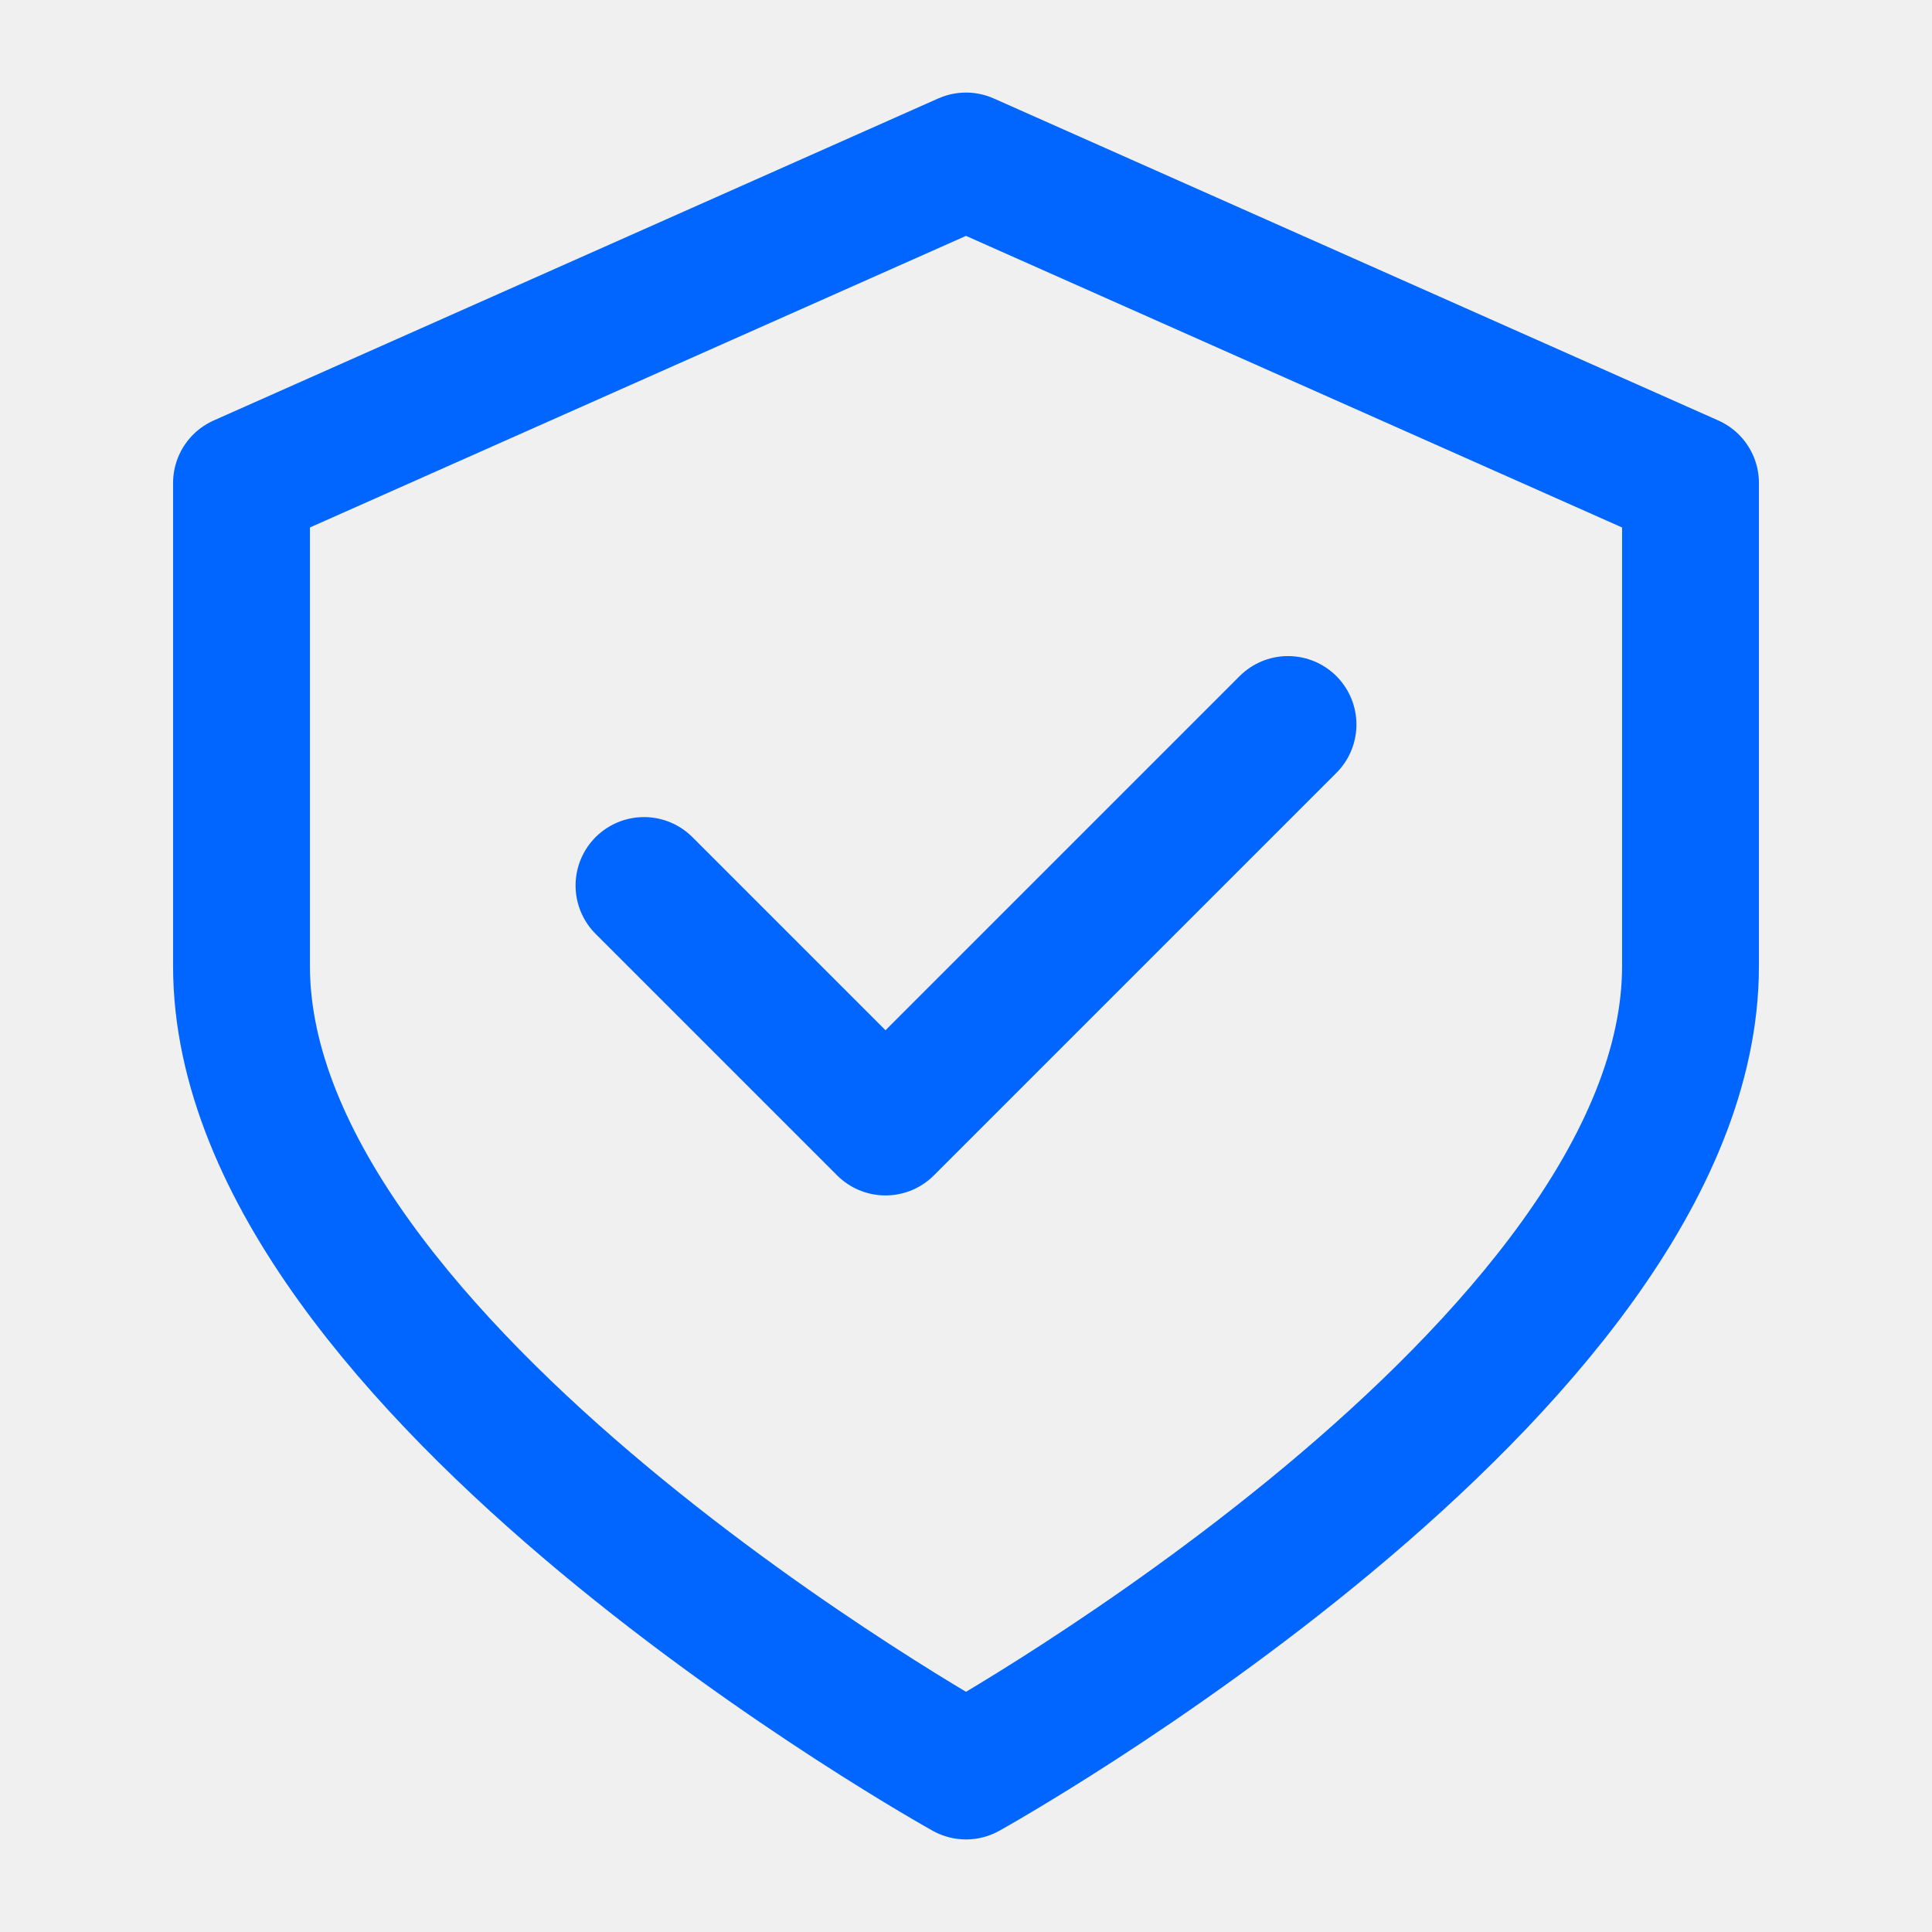
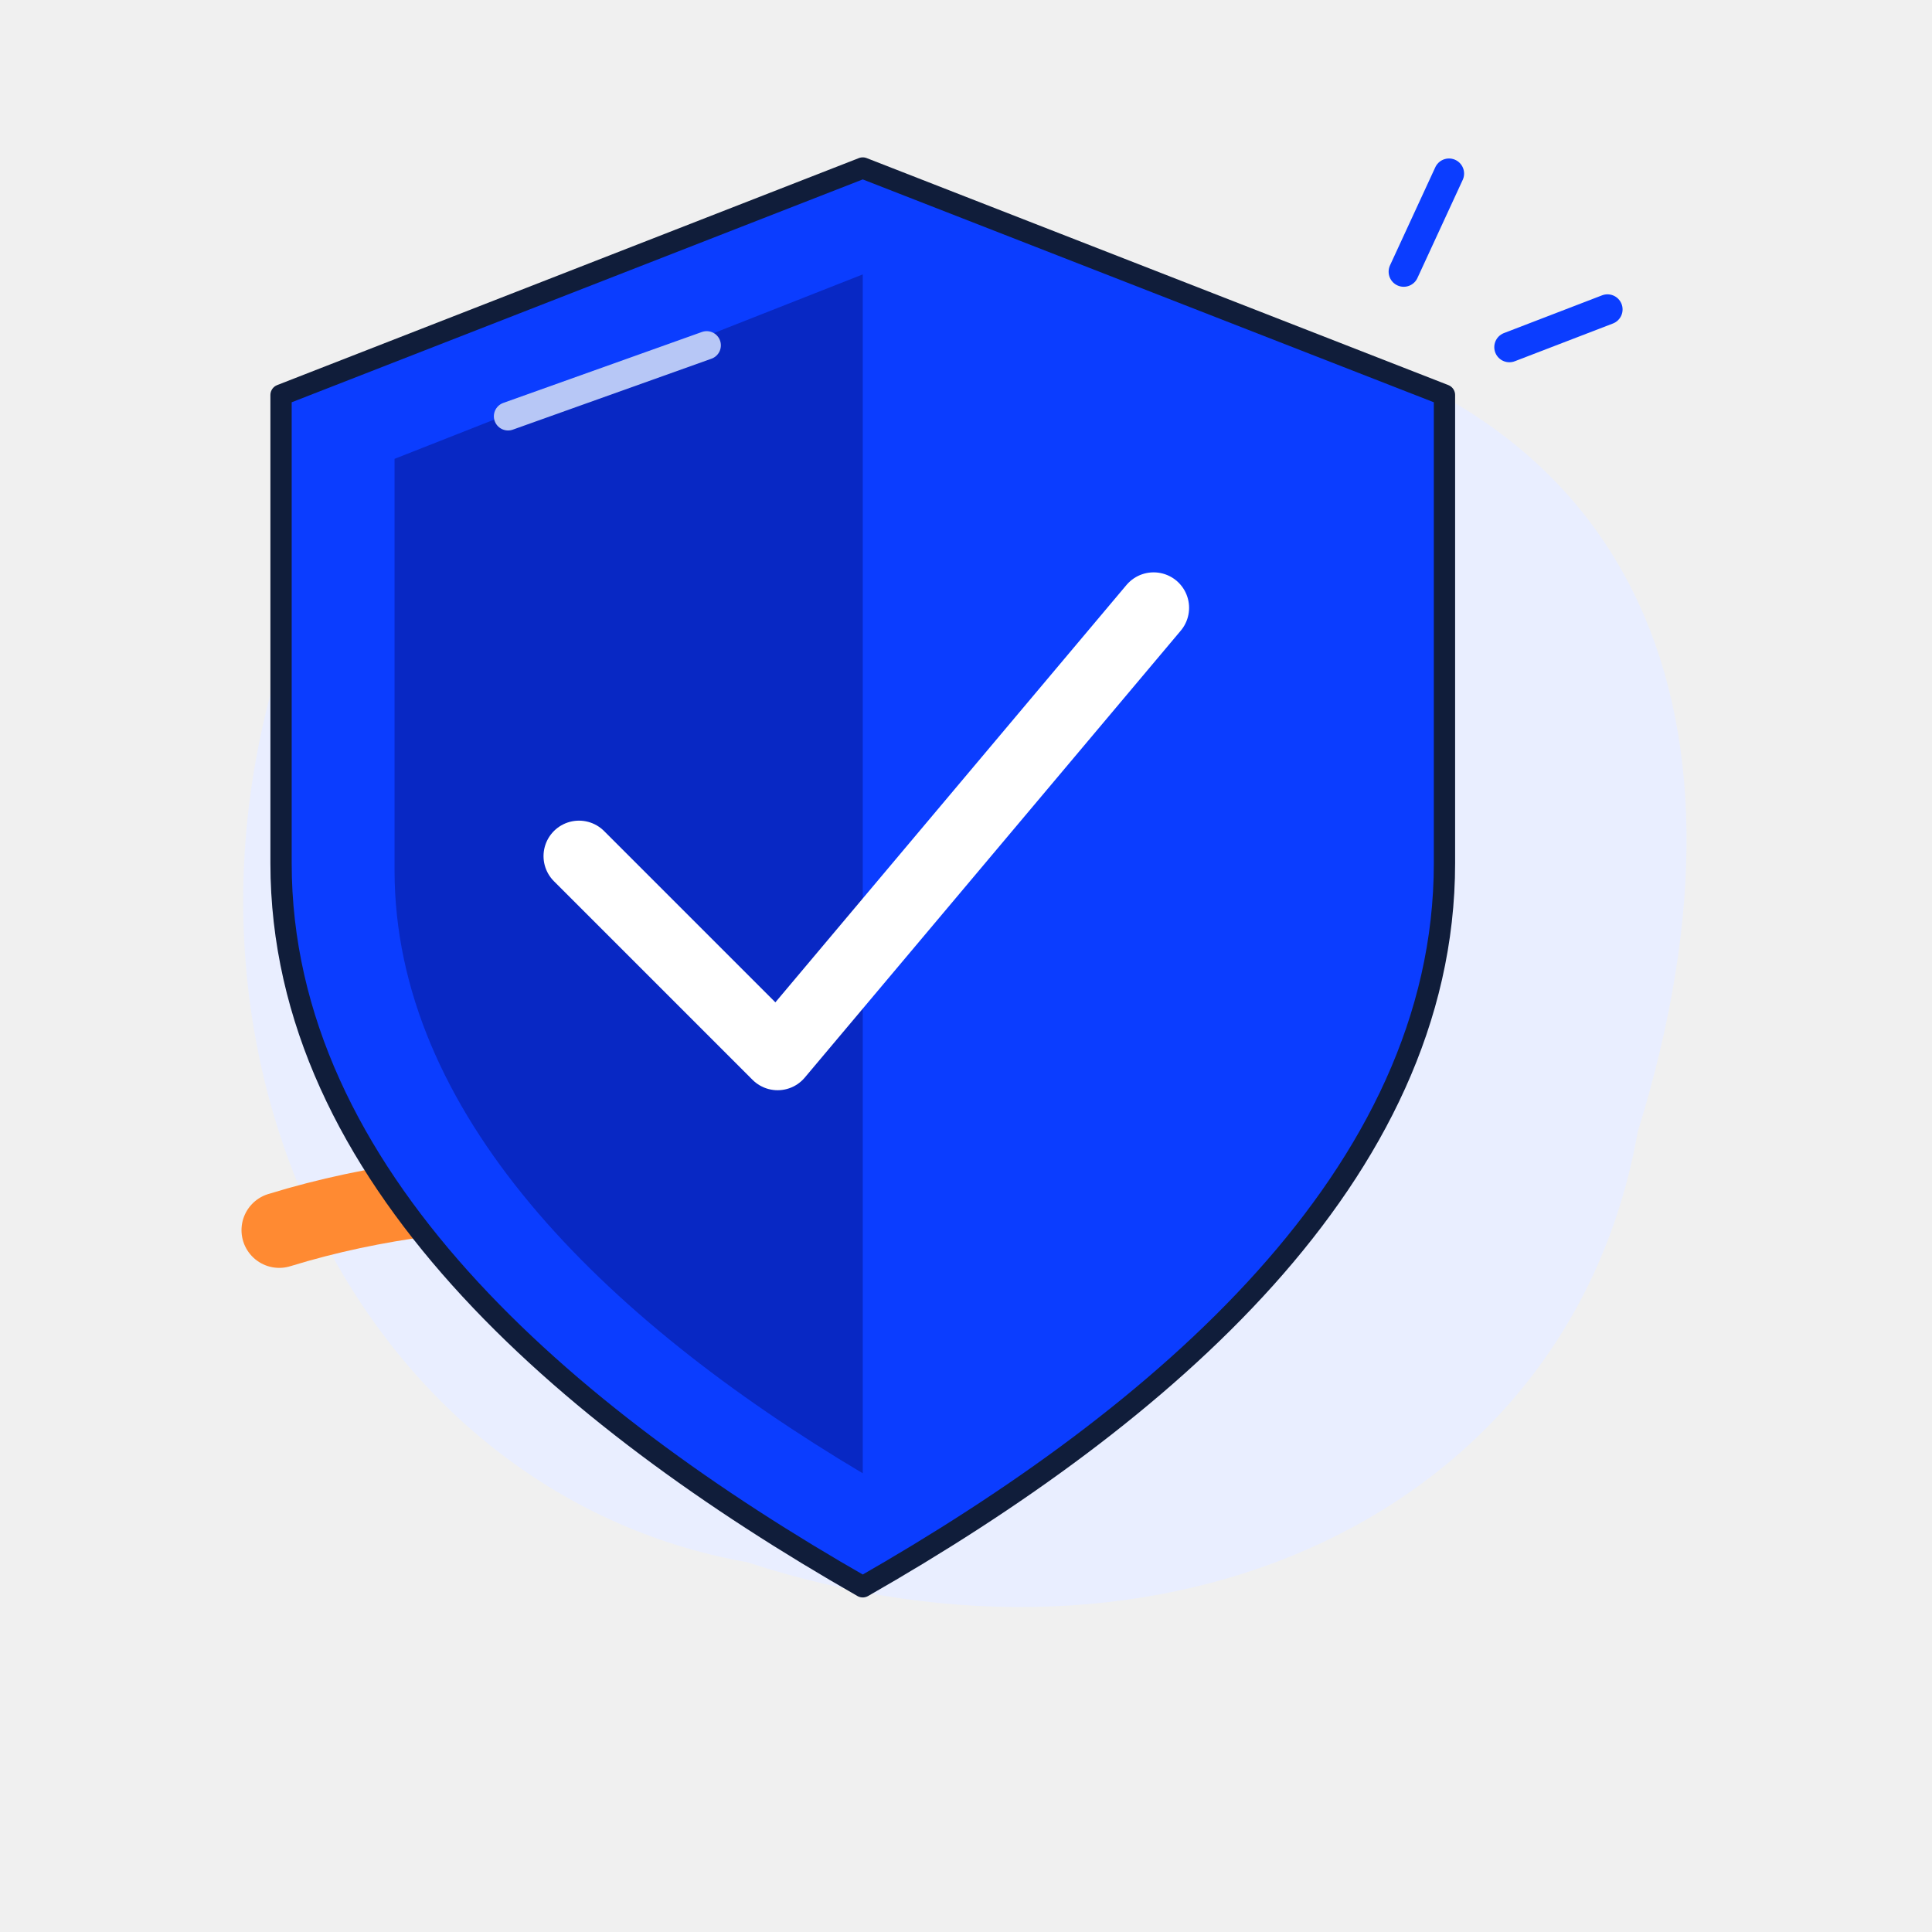
- <svg xmlns="http://www.w3.org/2000/svg" width="24" height="24" viewBox="0 0 24 24" fill="none" stroke="#0066ff" stroke-width="1.7" stroke-linecap="round" stroke-linejoin="round">
-   <path d="m12 2 9 4v6c0 5-9 10-9 10S3 17 3 12V6z" />
-   <path d="m8 11 3 3 5-5" />
+ <svg xmlns="http://www.w3.org/2000/svg" width="256" height="256" viewBox="0 0 256 256" fill="none">
+   <path d="M39 82C56 41 111 31 163 43C215 52 235 92 217 150C208 201 154 225 99 207C48 198 18 139 39 82Z" fill="#E9EEFF" stroke="none" stroke-width="3" stroke-linecap="round" stroke-linejoin="round" />
+   <path d="M37 163c26-8 51-5 71-5" fill="none" stroke="#FF8A32" stroke-width="10" stroke-linecap="round" stroke-linejoin="round" />
+   <path d="m186 36 6-13m8 23 13-5" fill="none" stroke="#0B3DFF" stroke-width="4" stroke-linecap="round" stroke-linejoin="round" />
+   <g transform="translate(-6 -5) scale(0.94) rotate(0 128 128)">
+     <path d="M128 29 210 61v66c0 44-40 78-82 102-42-24-82-58-82-102V61Z" fill="#0B3DFF" stroke="#101D3A" stroke-width="3" stroke-linecap="round" stroke-linejoin="round" />
+     <path d="M128 44 62 70v58c0 34 29 63 66 85Z" fill="#0828C4" stroke="none" stroke-width="3" stroke-linecap="round" stroke-linejoin="round" />
+     <path d="m88 126 28 28 53-63" fill="none" stroke="#FFFFFF" stroke-width="10" stroke-linecap="round" stroke-linejoin="round" />
+     <path d="m78 64 28-10" fill="none" stroke="#B7C7F6" stroke-width="4" stroke-linecap="round" stroke-linejoin="round" />
+   </g>
</svg>
